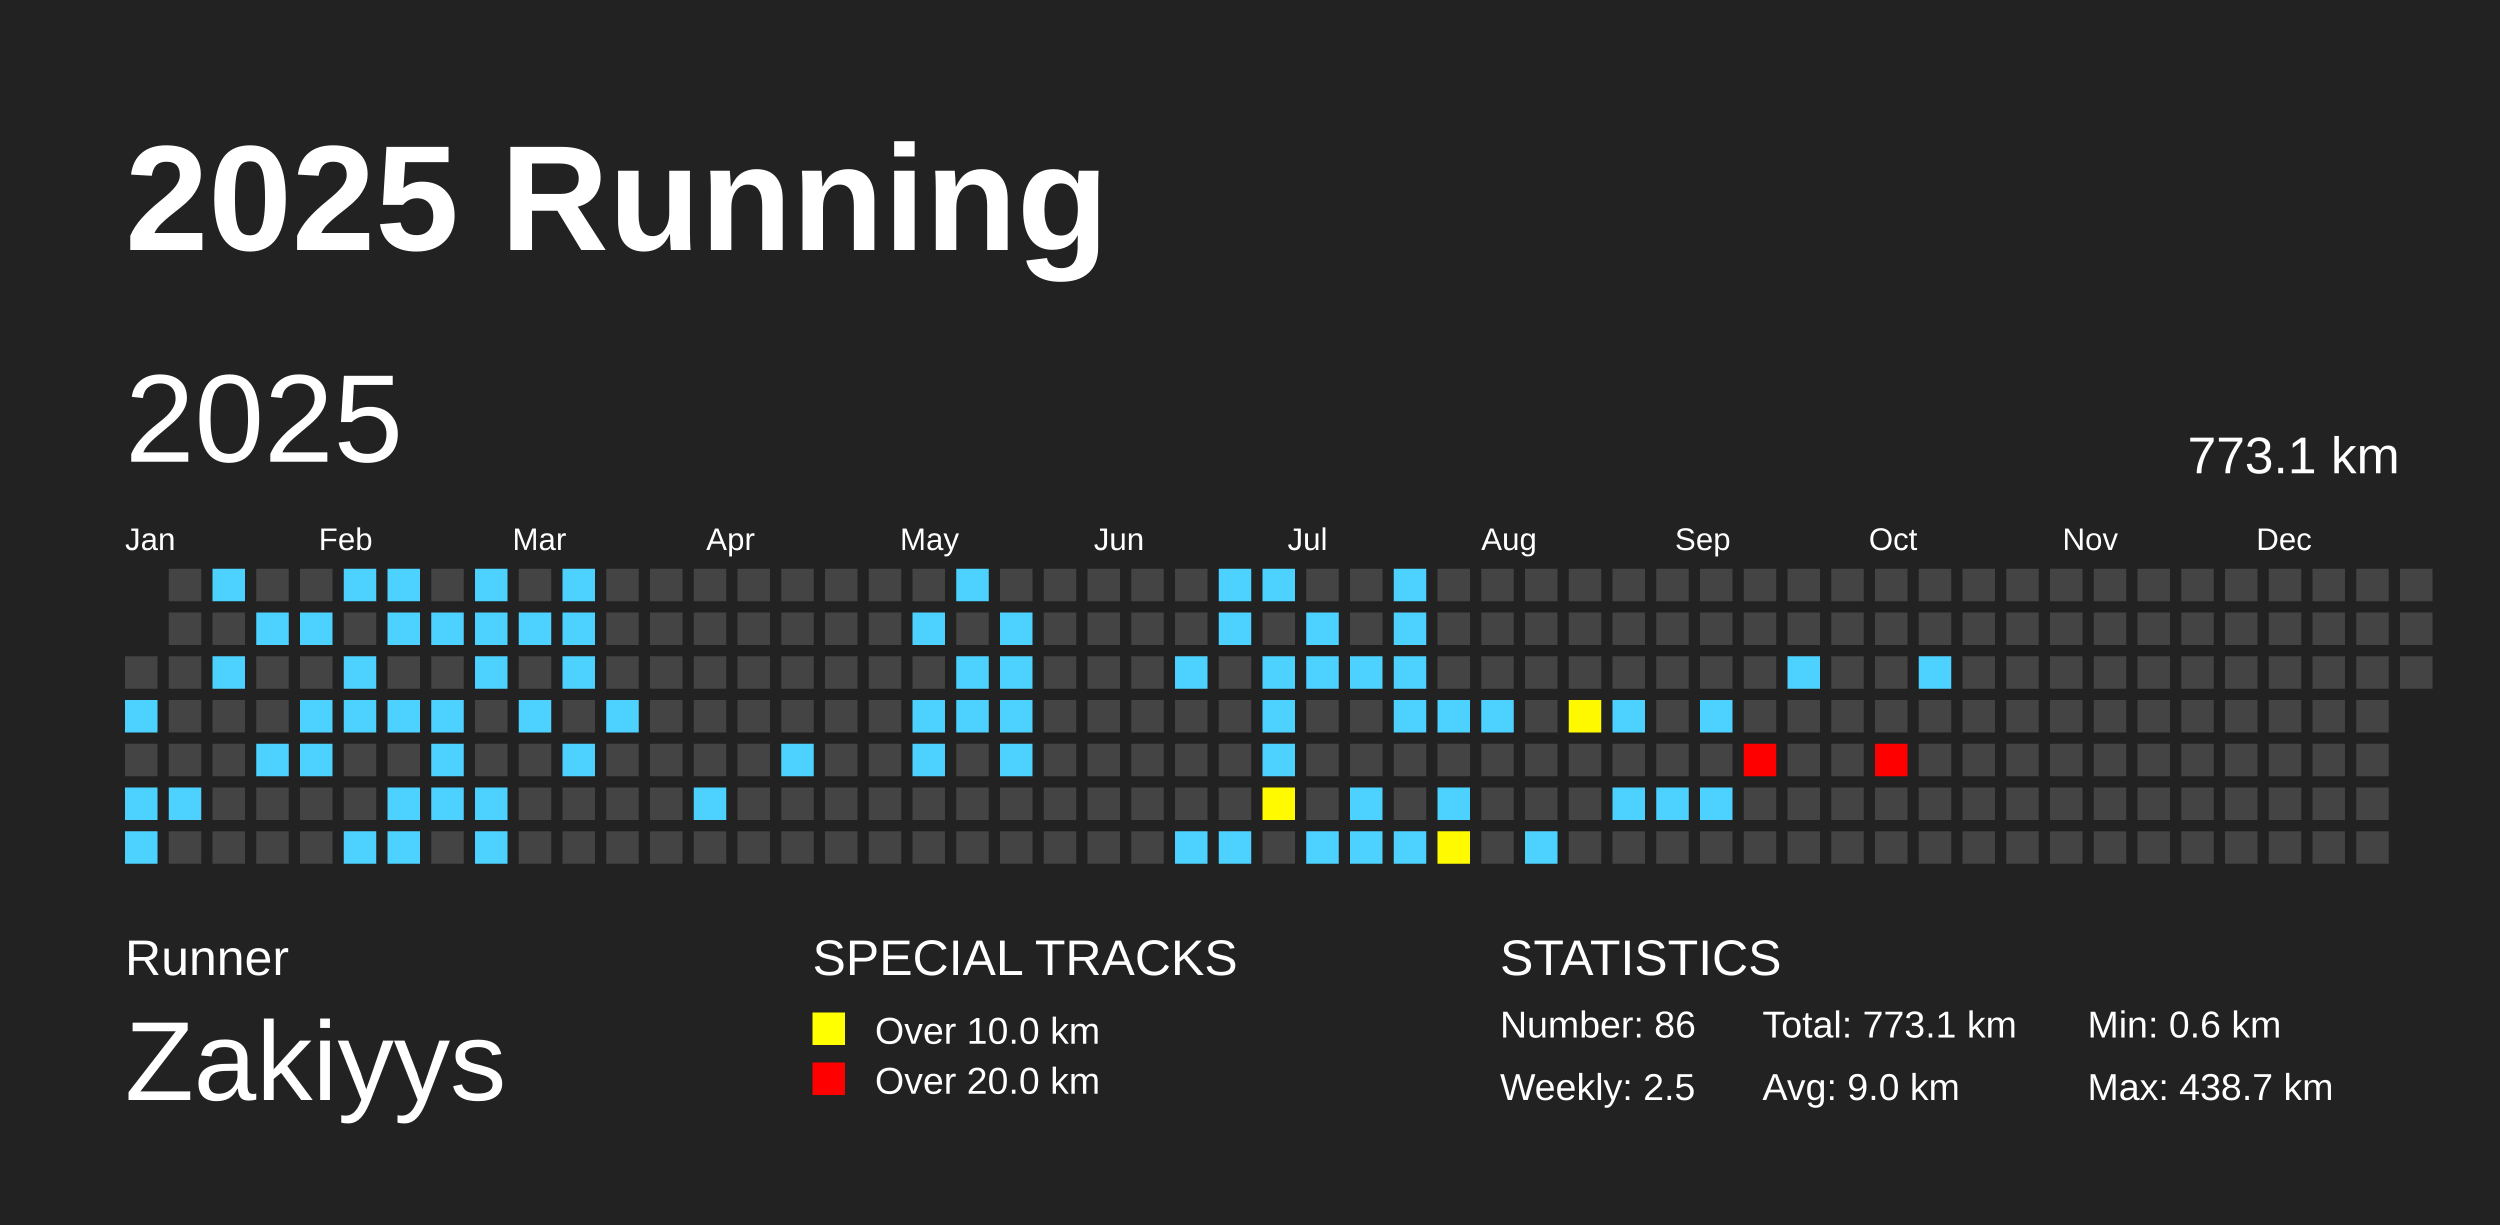
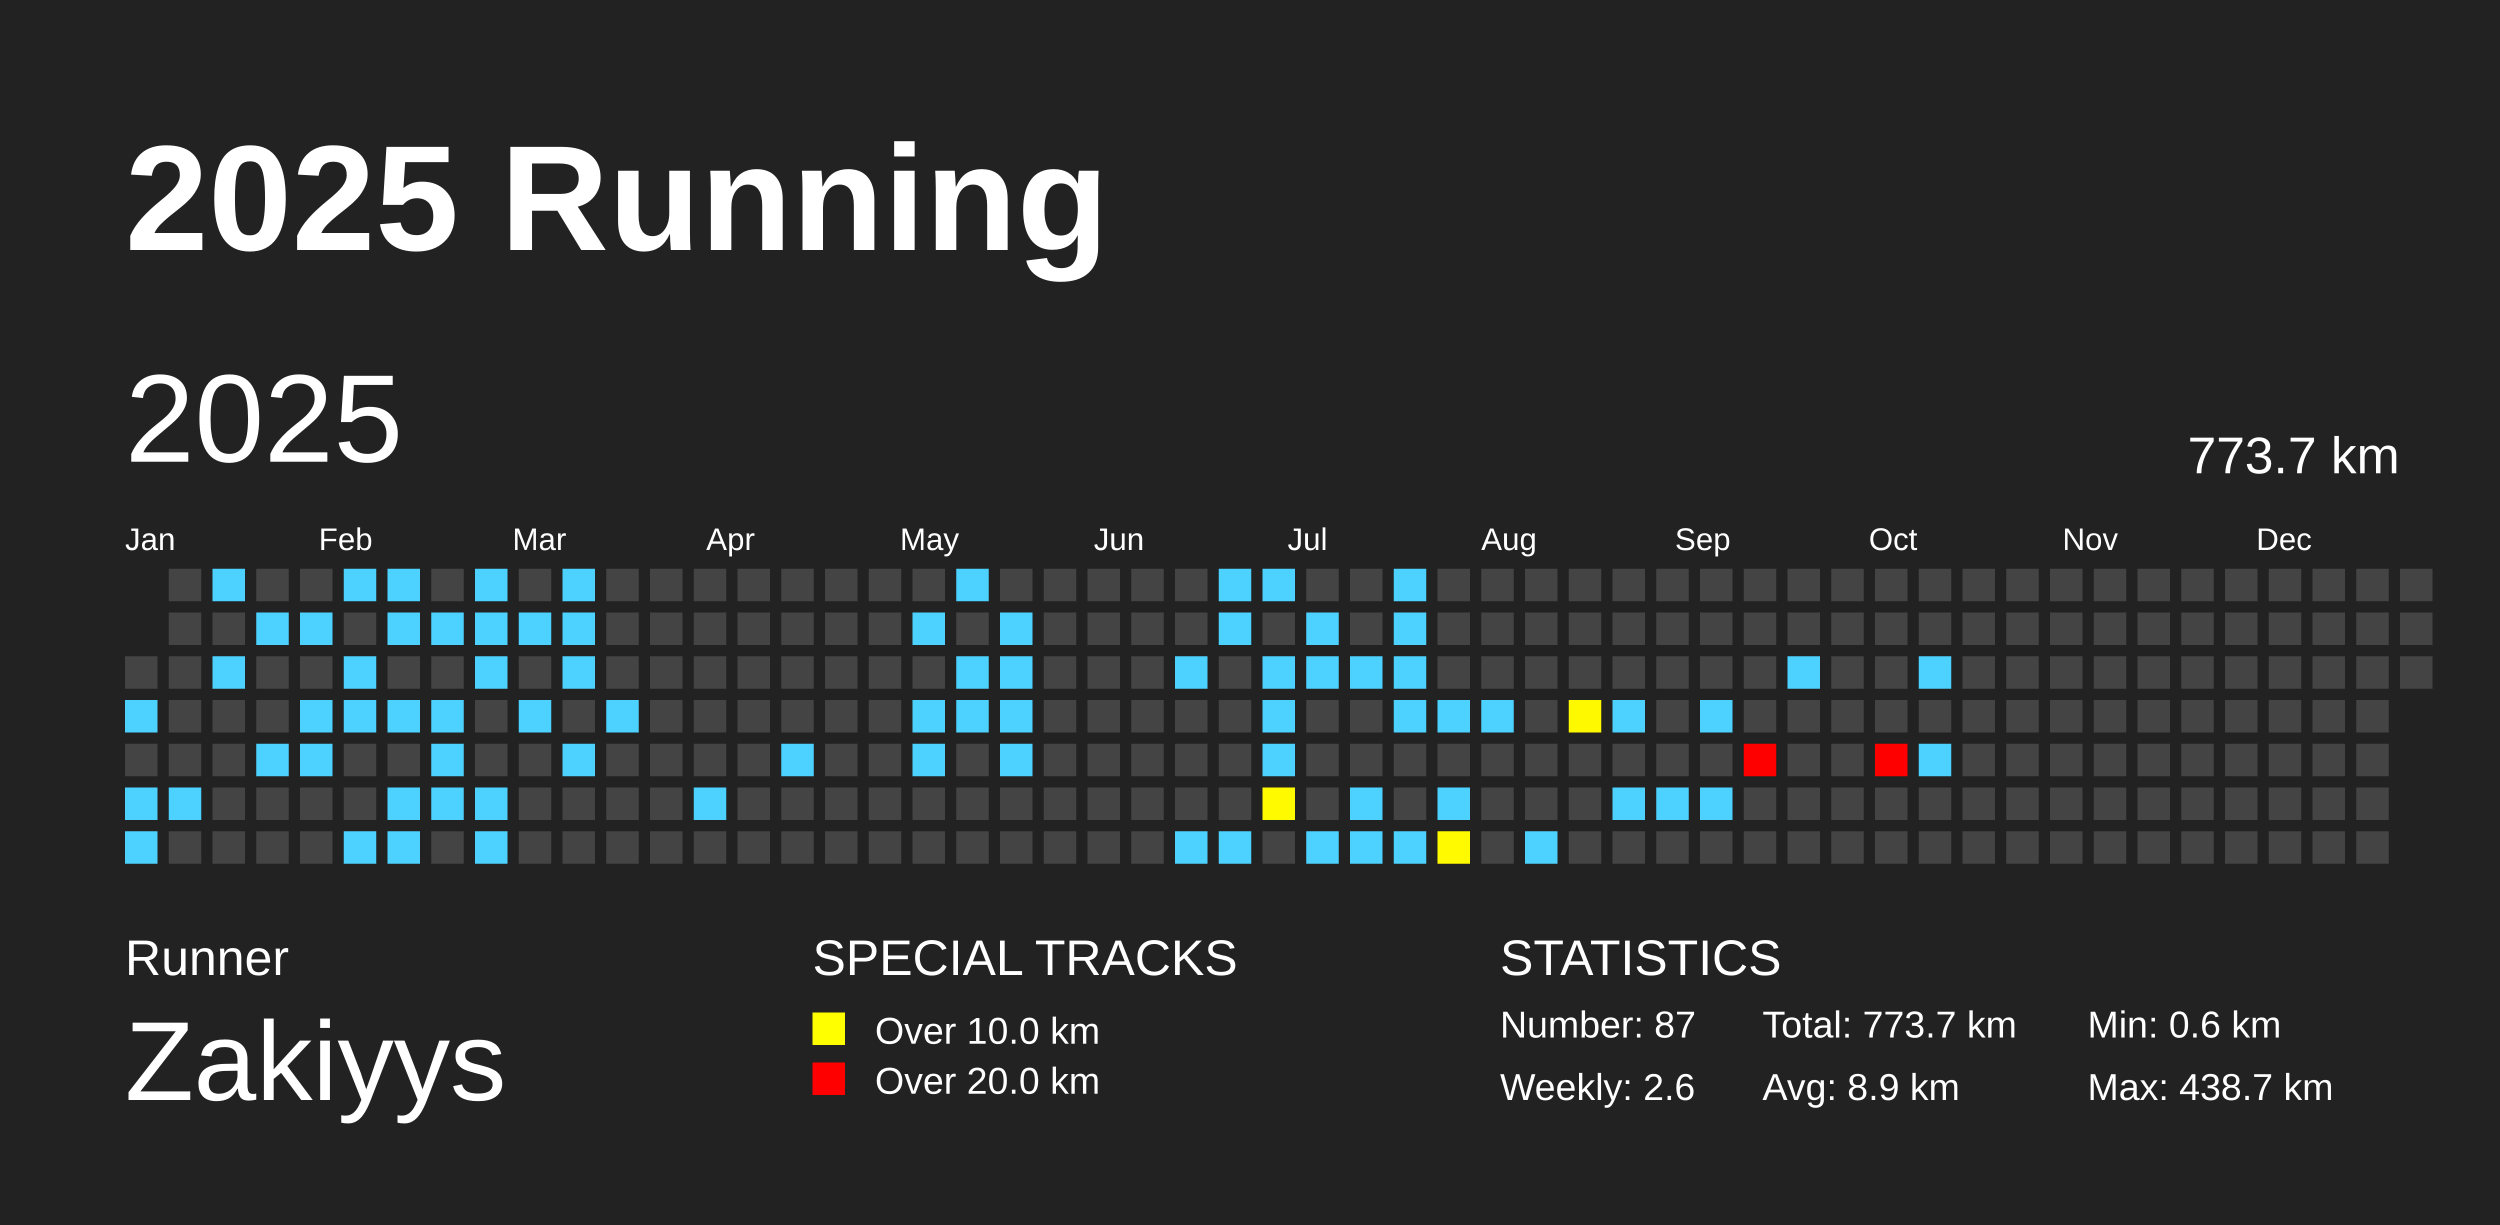
<svg xmlns="http://www.w3.org/2000/svg" baseProfile="full" height="98mm" version="1.1" viewBox="0,0,200,98" width="200mm">
  <defs />
  <rect fill="#222222" height="98" width="200" x="0" y="0" />
  <text fill="#FFFFFF" style="font-size:12px; font-family:Arial; font-weight:bold;" x="10" y="20">2025 Running</text>
  <text fill="#FFFFFF" style="font-size:4px; font-family:Arial" x="10" y="78">Runner</text>
  <text fill="#FFFFFF" style="font-size:9px; font-family:Arial" x="10" y="88">Zakiyys</text>
  <text fill="#FFFFFF" style="font-size:4px; font-family:Arial" x="65" y="78">SPECIAL TRACKS</text>
  <rect fill="yellow" height="2.6" width="2.6" x="65" y="81" />
  <text fill="#FFFFFF" style="font-size:3px; font-family:Arial" x="70" y="83.5">Over 10.0 km</text>
  <rect fill="red" height="2.6" width="2.6" x="65" y="85" />
  <text fill="#FFFFFF" style="font-size:3px; font-family:Arial" x="70" y="87.5">Over 20.0 km</text>
  <text fill="#FFFFFF" style="font-size:4px; font-family:Arial" x="120" y="78">STATISTICS</text>
-   <text fill="#FFFFFF" style="font-size:3px; font-family:Arial" x="120" y="83">Number: 86</text>
-   <text fill="#FFFFFF" style="font-size:3px; font-family:Arial" x="120" y="88">Weekly: 2.5</text>
-   <text fill="#FFFFFF" style="font-size:3px; font-family:Arial" x="141" y="83">Total: 773.1 km</text>
-   <text fill="#FFFFFF" style="font-size:3px; font-family:Arial" x="141" y="88">Avg: 9.0 km</text>
+   <text fill="#FFFFFF" style="font-size:3px; font-family:Arial" x="120" y="83">Number: 87</text>
+   <text fill="#FFFFFF" style="font-size:3px; font-family:Arial" x="120" y="88">Weekly: 2.6</text>
+   <text fill="#FFFFFF" style="font-size:3px; font-family:Arial" x="141" y="83">Total: 773.7 km</text>
+   <text fill="#FFFFFF" style="font-size:3px; font-family:Arial" x="141" y="88">Avg: 8.9 km</text>
  <text fill="#FFFFFF" style="font-size:3px; font-family:Arial" x="167" y="83">Min: 0.6 km</text>
  <text fill="#FFFFFF" style="font-size:3px; font-family:Arial" x="167" y="88">Max: 438.7 km</text>
  <text dominant-baseline="hanging" fill="#FFFFFF" style="font-size:10.0px; font-family:Arial;" x="10" y="30">2025</text>
-   <text dominant-baseline="hanging" fill="#FFFFFF" style="font-size:4.125px; font-family:Arial;" x="175" y="35">773.1 km</text>
+   <text dominant-baseline="hanging" fill="#FFFFFF" style="font-size:4.125px; font-family:Arial;" x="175" y="35">773.7 km</text>
  <text fill="#FFFFFF" style="font-size:2.5px; font-family:Arial" x="10.0" y="44">Jan</text>
  <text fill="#FFFFFF" style="font-size:2.5px; font-family:Arial" x="25.5" y="44">Feb</text>
  <text fill="#FFFFFF" style="font-size:2.5px; font-family:Arial" x="41.0" y="44">Mar</text>
  <text fill="#FFFFFF" style="font-size:2.5px; font-family:Arial" x="56.5" y="44">Apr</text>
  <text fill="#FFFFFF" style="font-size:2.5px; font-family:Arial" x="72.0" y="44">May</text>
  <text fill="#FFFFFF" style="font-size:2.5px; font-family:Arial" x="87.5" y="44">Jun</text>
  <text fill="#FFFFFF" style="font-size:2.5px; font-family:Arial" x="103.0" y="44">Jul</text>
  <text fill="#FFFFFF" style="font-size:2.5px; font-family:Arial" x="118.5" y="44">Aug</text>
  <text fill="#FFFFFF" style="font-size:2.5px; font-family:Arial" x="134.0" y="44">Sep</text>
  <text fill="#FFFFFF" style="font-size:2.5px; font-family:Arial" x="149.5" y="44">Oct</text>
  <text fill="#FFFFFF" style="font-size:2.5px; font-family:Arial" x="165.0" y="44">Nov</text>
  <text fill="#FFFFFF" style="font-size:2.5px; font-family:Arial" x="180.5" y="44">Dec</text>
  <rect fill="#444444" height="2.6" width="2.6" x="10.0" y="52.5" />
  <rect fill="#4dd2ff" height="2.6" width="2.6" x="10.0" y="56.0" />
  <rect fill="#444444" height="2.6" width="2.6" x="10.0" y="59.5" />
  <rect fill="#4dd2ff" height="2.6" width="2.6" x="10.0" y="63.0" />
  <rect fill="#4dd2ff" height="2.6" width="2.6" x="10.0" y="66.5" />
  <rect fill="#444444" height="2.6" width="2.6" x="13.5" y="45.5" />
  <rect fill="#444444" height="2.6" width="2.6" x="13.5" y="49.0" />
  <rect fill="#444444" height="2.6" width="2.6" x="13.5" y="52.5" />
  <rect fill="#444444" height="2.6" width="2.6" x="13.5" y="56.0" />
  <rect fill="#444444" height="2.6" width="2.6" x="13.5" y="59.5" />
  <rect fill="#4dd2ff" height="2.6" width="2.6" x="13.5" y="63.0" />
  <rect fill="#444444" height="2.6" width="2.6" x="13.5" y="66.5" />
  <rect fill="#4dd2ff" height="2.6" width="2.6" x="17.0" y="45.5" />
  <rect fill="#444444" height="2.6" width="2.6" x="17.0" y="49.0" />
  <rect fill="#4dd2ff" height="2.6" width="2.6" x="17.0" y="52.5" />
  <rect fill="#444444" height="2.6" width="2.6" x="17.0" y="56.0" />
  <rect fill="#444444" height="2.6" width="2.6" x="17.0" y="59.5" />
  <rect fill="#444444" height="2.6" width="2.6" x="17.0" y="63.0" />
  <rect fill="#444444" height="2.6" width="2.6" x="17.0" y="66.5" />
  <rect fill="#444444" height="2.6" width="2.6" x="20.5" y="45.5" />
  <rect fill="#4dd2ff" height="2.6" width="2.6" x="20.5" y="49.0" />
  <rect fill="#444444" height="2.6" width="2.6" x="20.5" y="52.5" />
  <rect fill="#444444" height="2.6" width="2.6" x="20.5" y="56.0" />
  <rect fill="#4dd2ff" height="2.6" width="2.6" x="20.5" y="59.5" />
  <rect fill="#444444" height="2.6" width="2.6" x="20.5" y="63.0" />
  <rect fill="#444444" height="2.6" width="2.6" x="20.5" y="66.5" />
  <rect fill="#444444" height="2.6" width="2.6" x="24.0" y="45.5" />
  <rect fill="#4dd2ff" height="2.6" width="2.6" x="24.0" y="49.0" />
  <rect fill="#444444" height="2.6" width="2.6" x="24.0" y="52.5" />
  <rect fill="#4dd2ff" height="2.6" width="2.6" x="24.0" y="56.0" />
  <rect fill="#4dd2ff" height="2.6" width="2.6" x="24.0" y="59.5" />
  <rect fill="#444444" height="2.6" width="2.6" x="24.0" y="63.0" />
  <rect fill="#444444" height="2.6" width="2.6" x="24.0" y="66.5" />
  <rect fill="#4dd2ff" height="2.6" width="2.6" x="27.5" y="45.5" />
  <rect fill="#444444" height="2.6" width="2.6" x="27.5" y="49.0" />
  <rect fill="#4dd2ff" height="2.6" width="2.6" x="27.5" y="52.5" />
  <rect fill="#4dd2ff" height="2.6" width="2.6" x="27.5" y="56.0" />
  <rect fill="#444444" height="2.6" width="2.6" x="27.5" y="59.5" />
  <rect fill="#444444" height="2.6" width="2.6" x="27.5" y="63.0" />
  <rect fill="#4dd2ff" height="2.6" width="2.6" x="27.5" y="66.5" />
  <rect fill="#4dd2ff" height="2.6" width="2.6" x="31.0" y="45.5" />
  <rect fill="#4dd2ff" height="2.6" width="2.6" x="31.0" y="49.0" />
  <rect fill="#444444" height="2.6" width="2.6" x="31.0" y="52.5" />
  <rect fill="#4dd2ff" height="2.6" width="2.6" x="31.0" y="56.0" />
  <rect fill="#444444" height="2.6" width="2.6" x="31.0" y="59.5" />
  <rect fill="#4dd2ff" height="2.6" width="2.6" x="31.0" y="63.0" />
  <rect fill="#4dd2ff" height="2.6" width="2.6" x="31.0" y="66.5" />
  <rect fill="#444444" height="2.6" width="2.6" x="34.5" y="45.5" />
  <rect fill="#4dd2ff" height="2.6" width="2.6" x="34.5" y="49.0" />
  <rect fill="#444444" height="2.6" width="2.6" x="34.5" y="52.5" />
  <rect fill="#4dd2ff" height="2.6" width="2.6" x="34.5" y="56.0" />
  <rect fill="#4dd2ff" height="2.6" width="2.6" x="34.5" y="59.5" />
  <rect fill="#4dd2ff" height="2.6" width="2.6" x="34.5" y="63.0" />
  <rect fill="#444444" height="2.6" width="2.6" x="34.5" y="66.5" />
  <rect fill="#4dd2ff" height="2.6" width="2.6" x="38.0" y="45.5" />
  <rect fill="#4dd2ff" height="2.6" width="2.6" x="38.0" y="49.0" />
  <rect fill="#4dd2ff" height="2.6" width="2.6" x="38.0" y="52.5" />
  <rect fill="#444444" height="2.6" width="2.6" x="38.0" y="56.0" />
  <rect fill="#444444" height="2.6" width="2.6" x="38.0" y="59.5" />
  <rect fill="#4dd2ff" height="2.6" width="2.6" x="38.0" y="63.0" />
  <rect fill="#4dd2ff" height="2.6" width="2.6" x="38.0" y="66.5" />
  <rect fill="#444444" height="2.6" width="2.6" x="41.5" y="45.5" />
  <rect fill="#4dd2ff" height="2.6" width="2.6" x="41.5" y="49.0" />
  <rect fill="#444444" height="2.6" width="2.6" x="41.5" y="52.5" />
  <rect fill="#4dd2ff" height="2.6" width="2.6" x="41.5" y="56.0" />
  <rect fill="#444444" height="2.6" width="2.6" x="41.5" y="59.5" />
  <rect fill="#444444" height="2.6" width="2.6" x="41.5" y="63.0" />
  <rect fill="#444444" height="2.6" width="2.6" x="41.5" y="66.5" />
  <rect fill="#4dd2ff" height="2.6" width="2.6" x="45.0" y="45.5" />
  <rect fill="#4dd2ff" height="2.6" width="2.6" x="45.0" y="49.0" />
  <rect fill="#4dd2ff" height="2.6" width="2.6" x="45.0" y="52.5" />
  <rect fill="#444444" height="2.6" width="2.6" x="45.0" y="56.0" />
  <rect fill="#4dd2ff" height="2.6" width="2.6" x="45.0" y="59.5" />
  <rect fill="#444444" height="2.6" width="2.6" x="45.0" y="63.0" />
  <rect fill="#444444" height="2.6" width="2.6" x="45.0" y="66.5" />
  <rect fill="#444444" height="2.6" width="2.6" x="48.5" y="45.5" />
  <rect fill="#444444" height="2.6" width="2.6" x="48.5" y="49.0" />
  <rect fill="#444444" height="2.6" width="2.6" x="48.5" y="52.5" />
  <rect fill="#4dd2ff" height="2.6" width="2.6" x="48.5" y="56.0" />
  <rect fill="#444444" height="2.6" width="2.6" x="48.5" y="59.5" />
  <rect fill="#444444" height="2.6" width="2.6" x="48.5" y="63.0" />
  <rect fill="#444444" height="2.6" width="2.6" x="48.5" y="66.5" />
  <rect fill="#444444" height="2.6" width="2.6" x="52.0" y="45.5" />
  <rect fill="#444444" height="2.6" width="2.6" x="52.0" y="49.0" />
  <rect fill="#444444" height="2.6" width="2.6" x="52.0" y="52.5" />
  <rect fill="#444444" height="2.6" width="2.6" x="52.0" y="56.0" />
  <rect fill="#444444" height="2.6" width="2.6" x="52.0" y="59.5" />
  <rect fill="#444444" height="2.6" width="2.6" x="52.0" y="63.0" />
  <rect fill="#444444" height="2.6" width="2.6" x="52.0" y="66.5" />
  <rect fill="#444444" height="2.6" width="2.6" x="55.5" y="45.5" />
  <rect fill="#444444" height="2.6" width="2.6" x="55.5" y="49.0" />
  <rect fill="#444444" height="2.6" width="2.6" x="55.5" y="52.5" />
  <rect fill="#444444" height="2.6" width="2.6" x="55.5" y="56.0" />
  <rect fill="#444444" height="2.6" width="2.6" x="55.5" y="59.5" />
  <rect fill="#4dd2ff" height="2.6" width="2.6" x="55.5" y="63.0" />
  <rect fill="#444444" height="2.6" width="2.6" x="55.5" y="66.5" />
  <rect fill="#444444" height="2.6" width="2.6" x="59.0" y="45.5" />
  <rect fill="#444444" height="2.6" width="2.6" x="59.0" y="49.0" />
  <rect fill="#444444" height="2.6" width="2.6" x="59.0" y="52.5" />
  <rect fill="#444444" height="2.6" width="2.6" x="59.0" y="56.0" />
  <rect fill="#444444" height="2.6" width="2.6" x="59.0" y="59.5" />
  <rect fill="#444444" height="2.6" width="2.6" x="59.0" y="63.0" />
  <rect fill="#444444" height="2.6" width="2.6" x="59.0" y="66.5" />
  <rect fill="#444444" height="2.6" width="2.6" x="62.5" y="45.5" />
  <rect fill="#444444" height="2.6" width="2.6" x="62.5" y="49.0" />
  <rect fill="#444444" height="2.6" width="2.6" x="62.5" y="52.5" />
  <rect fill="#444444" height="2.6" width="2.6" x="62.5" y="56.0" />
  <rect fill="#4dd2ff" height="2.6" width="2.6" x="62.5" y="59.5" />
  <rect fill="#444444" height="2.6" width="2.6" x="62.5" y="63.0" />
  <rect fill="#444444" height="2.6" width="2.6" x="62.5" y="66.5" />
  <rect fill="#444444" height="2.6" width="2.6" x="66.0" y="45.5" />
  <rect fill="#444444" height="2.6" width="2.6" x="66.0" y="49.0" />
  <rect fill="#444444" height="2.6" width="2.6" x="66.0" y="52.5" />
  <rect fill="#444444" height="2.6" width="2.6" x="66.0" y="56.0" />
  <rect fill="#444444" height="2.6" width="2.6" x="66.0" y="59.5" />
  <rect fill="#444444" height="2.6" width="2.6" x="66.0" y="63.0" />
  <rect fill="#444444" height="2.6" width="2.6" x="66.0" y="66.5" />
  <rect fill="#444444" height="2.6" width="2.6" x="69.5" y="45.5" />
  <rect fill="#444444" height="2.6" width="2.6" x="69.5" y="49.0" />
  <rect fill="#444444" height="2.6" width="2.6" x="69.5" y="52.5" />
  <rect fill="#444444" height="2.6" width="2.6" x="69.5" y="56.0" />
  <rect fill="#444444" height="2.6" width="2.6" x="69.5" y="59.5" />
  <rect fill="#444444" height="2.6" width="2.6" x="69.5" y="63.0" />
  <rect fill="#444444" height="2.6" width="2.6" x="69.5" y="66.5" />
  <rect fill="#444444" height="2.6" width="2.6" x="73.0" y="45.5" />
  <rect fill="#4dd2ff" height="2.6" width="2.6" x="73.0" y="49.0" />
  <rect fill="#444444" height="2.6" width="2.6" x="73.0" y="52.5" />
  <rect fill="#4dd2ff" height="2.6" width="2.6" x="73.0" y="56.0" />
  <rect fill="#4dd2ff" height="2.6" width="2.6" x="73.0" y="59.5" />
  <rect fill="#444444" height="2.6" width="2.6" x="73.0" y="63.0" />
  <rect fill="#444444" height="2.6" width="2.6" x="73.0" y="66.5" />
  <rect fill="#4dd2ff" height="2.6" width="2.6" x="76.5" y="45.5" />
  <rect fill="#444444" height="2.6" width="2.6" x="76.5" y="49.0" />
  <rect fill="#4dd2ff" height="2.6" width="2.6" x="76.5" y="52.5" />
  <rect fill="#4dd2ff" height="2.6" width="2.6" x="76.5" y="56.0" />
  <rect fill="#444444" height="2.6" width="2.6" x="76.5" y="59.5" />
  <rect fill="#444444" height="2.6" width="2.6" x="76.5" y="63.0" />
  <rect fill="#444444" height="2.6" width="2.6" x="76.5" y="66.5" />
  <rect fill="#444444" height="2.6" width="2.6" x="80.0" y="45.5" />
  <rect fill="#4dd2ff" height="2.6" width="2.6" x="80.0" y="49.0" />
  <rect fill="#4dd2ff" height="2.6" width="2.6" x="80.0" y="52.5" />
  <rect fill="#4dd2ff" height="2.6" width="2.6" x="80.0" y="56.0" />
  <rect fill="#4dd2ff" height="2.6" width="2.6" x="80.0" y="59.5" />
  <rect fill="#444444" height="2.6" width="2.6" x="80.0" y="63.0" />
  <rect fill="#444444" height="2.6" width="2.6" x="80.0" y="66.5" />
  <rect fill="#444444" height="2.6" width="2.6" x="83.5" y="45.5" />
  <rect fill="#444444" height="2.6" width="2.6" x="83.5" y="49.0" />
  <rect fill="#444444" height="2.6" width="2.6" x="83.5" y="52.5" />
  <rect fill="#444444" height="2.6" width="2.6" x="83.5" y="56.0" />
  <rect fill="#444444" height="2.6" width="2.6" x="83.5" y="59.5" />
  <rect fill="#444444" height="2.6" width="2.6" x="83.5" y="63.0" />
  <rect fill="#444444" height="2.6" width="2.6" x="83.5" y="66.5" />
  <rect fill="#444444" height="2.6" width="2.6" x="87.0" y="45.5" />
  <rect fill="#444444" height="2.6" width="2.6" x="87.0" y="49.0" />
  <rect fill="#444444" height="2.6" width="2.6" x="87.0" y="52.5" />
  <rect fill="#444444" height="2.6" width="2.6" x="87.0" y="56.0" />
  <rect fill="#444444" height="2.6" width="2.6" x="87.0" y="59.5" />
  <rect fill="#444444" height="2.6" width="2.6" x="87.0" y="63.0" />
  <rect fill="#444444" height="2.6" width="2.6" x="87.0" y="66.5" />
  <rect fill="#444444" height="2.6" width="2.6" x="90.5" y="45.5" />
  <rect fill="#444444" height="2.6" width="2.6" x="90.5" y="49.0" />
  <rect fill="#444444" height="2.6" width="2.6" x="90.5" y="52.5" />
  <rect fill="#444444" height="2.6" width="2.6" x="90.5" y="56.0" />
  <rect fill="#444444" height="2.6" width="2.6" x="90.5" y="59.5" />
  <rect fill="#444444" height="2.6" width="2.6" x="90.5" y="63.0" />
  <rect fill="#444444" height="2.6" width="2.6" x="90.5" y="66.5" />
  <rect fill="#444444" height="2.6" width="2.6" x="94.0" y="45.5" />
  <rect fill="#444444" height="2.6" width="2.6" x="94.0" y="49.0" />
  <rect fill="#4dd2ff" height="2.6" width="2.6" x="94.0" y="52.5" />
  <rect fill="#444444" height="2.6" width="2.6" x="94.0" y="56.0" />
  <rect fill="#444444" height="2.6" width="2.6" x="94.0" y="59.5" />
  <rect fill="#444444" height="2.6" width="2.6" x="94.0" y="63.0" />
  <rect fill="#4dd2ff" height="2.6" width="2.6" x="94.0" y="66.5" />
  <rect fill="#4dd2ff" height="2.6" width="2.6" x="97.5" y="45.5" />
  <rect fill="#4dd2ff" height="2.6" width="2.6" x="97.5" y="49.0" />
  <rect fill="#444444" height="2.6" width="2.6" x="97.5" y="52.5" />
  <rect fill="#444444" height="2.6" width="2.6" x="97.5" y="56.0" />
  <rect fill="#444444" height="2.6" width="2.6" x="97.5" y="59.5" />
  <rect fill="#444444" height="2.6" width="2.6" x="97.5" y="63.0" />
  <rect fill="#4dd2ff" height="2.6" width="2.6" x="97.5" y="66.5" />
  <rect fill="#4dd2ff" height="2.6" width="2.6" x="101.0" y="45.5" />
  <rect fill="#444444" height="2.6" width="2.6" x="101.0" y="49.0" />
  <rect fill="#4dd2ff" height="2.6" width="2.6" x="101.0" y="52.5" />
  <rect fill="#4dd2ff" height="2.6" width="2.6" x="101.0" y="56.0" />
  <rect fill="#4dd2ff" height="2.6" width="2.6" x="101.0" y="59.5" />
  <rect fill="#fffa00" height="2.6" width="2.6" x="101.0" y="63.0" />
  <rect fill="#444444" height="2.6" width="2.6" x="101.0" y="66.5" />
  <rect fill="#444444" height="2.6" width="2.6" x="104.5" y="45.5" />
  <rect fill="#4dd2ff" height="2.6" width="2.6" x="104.5" y="49.0" />
  <rect fill="#4dd2ff" height="2.6" width="2.6" x="104.5" y="52.5" />
  <rect fill="#444444" height="2.6" width="2.6" x="104.5" y="56.0" />
  <rect fill="#444444" height="2.6" width="2.6" x="104.5" y="59.5" />
  <rect fill="#444444" height="2.6" width="2.6" x="104.5" y="63.0" />
  <rect fill="#4dd2ff" height="2.6" width="2.6" x="104.5" y="66.5" />
  <rect fill="#444444" height="2.6" width="2.6" x="108.0" y="45.5" />
  <rect fill="#444444" height="2.6" width="2.6" x="108.0" y="49.0" />
  <rect fill="#4dd2ff" height="2.6" width="2.6" x="108.0" y="52.5" />
  <rect fill="#444444" height="2.6" width="2.6" x="108.0" y="56.0" />
  <rect fill="#444444" height="2.6" width="2.6" x="108.0" y="59.5" />
  <rect fill="#4dd2ff" height="2.6" width="2.6" x="108.0" y="63.0" />
  <rect fill="#4dd2ff" height="2.6" width="2.6" x="108.0" y="66.5" />
  <rect fill="#4dd2ff" height="2.6" width="2.6" x="111.5" y="45.5" />
  <rect fill="#4dd2ff" height="2.6" width="2.6" x="111.5" y="49.0" />
  <rect fill="#4dd2ff" height="2.6" width="2.6" x="111.5" y="52.5" />
  <rect fill="#4dd2ff" height="2.6" width="2.6" x="111.5" y="56.0" />
  <rect fill="#444444" height="2.6" width="2.6" x="111.5" y="59.5" />
  <rect fill="#444444" height="2.6" width="2.6" x="111.5" y="63.0" />
  <rect fill="#4dd2ff" height="2.6" width="2.6" x="111.5" y="66.5" />
  <rect fill="#444444" height="2.6" width="2.6" x="115.0" y="45.5" />
  <rect fill="#444444" height="2.6" width="2.6" x="115.0" y="49.0" />
  <rect fill="#444444" height="2.6" width="2.6" x="115.0" y="52.5" />
  <rect fill="#4dd2ff" height="2.6" width="2.6" x="115.0" y="56.0" />
  <rect fill="#444444" height="2.6" width="2.6" x="115.0" y="59.5" />
  <rect fill="#4dd2ff" height="2.6" width="2.6" x="115.0" y="63.0" />
  <rect fill="#fffa00" height="2.6" width="2.6" x="115.0" y="66.5" />
  <rect fill="#444444" height="2.6" width="2.6" x="118.5" y="45.5" />
  <rect fill="#444444" height="2.6" width="2.6" x="118.5" y="49.0" />
  <rect fill="#444444" height="2.6" width="2.6" x="118.5" y="52.5" />
  <rect fill="#4dd2ff" height="2.6" width="2.6" x="118.5" y="56.0" />
  <rect fill="#444444" height="2.6" width="2.6" x="118.5" y="59.5" />
  <rect fill="#444444" height="2.6" width="2.6" x="118.5" y="63.0" />
  <rect fill="#444444" height="2.6" width="2.6" x="118.5" y="66.5" />
  <rect fill="#444444" height="2.6" width="2.6" x="122.0" y="45.5" />
  <rect fill="#444444" height="2.6" width="2.6" x="122.0" y="49.0" />
  <rect fill="#444444" height="2.6" width="2.6" x="122.0" y="52.5" />
  <rect fill="#444444" height="2.6" width="2.6" x="122.0" y="56.0" />
  <rect fill="#444444" height="2.6" width="2.6" x="122.0" y="59.5" />
  <rect fill="#444444" height="2.6" width="2.6" x="122.0" y="63.0" />
  <rect fill="#4dd2ff" height="2.6" width="2.6" x="122.0" y="66.5" />
  <rect fill="#444444" height="2.6" width="2.6" x="125.5" y="45.5" />
  <rect fill="#444444" height="2.6" width="2.6" x="125.5" y="49.0" />
  <rect fill="#444444" height="2.6" width="2.6" x="125.5" y="52.5" />
  <rect fill="#fff900" height="2.6" width="2.6" x="125.5" y="56.0" />
  <rect fill="#444444" height="2.6" width="2.6" x="125.5" y="59.5" />
  <rect fill="#444444" height="2.6" width="2.6" x="125.5" y="63.0" />
  <rect fill="#444444" height="2.6" width="2.6" x="125.5" y="66.5" />
  <rect fill="#444444" height="2.6" width="2.6" x="129.0" y="45.5" />
  <rect fill="#444444" height="2.6" width="2.6" x="129.0" y="49.0" />
  <rect fill="#444444" height="2.6" width="2.6" x="129.0" y="52.5" />
  <rect fill="#4dd2ff" height="2.6" width="2.6" x="129.0" y="56.0" />
  <rect fill="#444444" height="2.6" width="2.6" x="129.0" y="59.5" />
  <rect fill="#4dd2ff" height="2.6" width="2.6" x="129.0" y="63.0" />
  <rect fill="#444444" height="2.6" width="2.6" x="129.0" y="66.5" />
  <rect fill="#444444" height="2.6" width="2.6" x="132.5" y="45.5" />
  <rect fill="#444444" height="2.6" width="2.6" x="132.5" y="49.0" />
  <rect fill="#444444" height="2.6" width="2.6" x="132.5" y="52.5" />
  <rect fill="#444444" height="2.6" width="2.6" x="132.5" y="56.0" />
  <rect fill="#444444" height="2.6" width="2.6" x="132.5" y="59.5" />
  <rect fill="#4dd2ff" height="2.6" width="2.6" x="132.5" y="63.0" />
  <rect fill="#444444" height="2.6" width="2.6" x="132.5" y="66.5" />
  <rect fill="#444444" height="2.6" width="2.6" x="136.0" y="45.5" />
  <rect fill="#444444" height="2.6" width="2.6" x="136.0" y="49.0" />
  <rect fill="#444444" height="2.6" width="2.6" x="136.0" y="52.5" />
  <rect fill="#4dd2ff" height="2.6" width="2.6" x="136.0" y="56.0" />
  <rect fill="#444444" height="2.6" width="2.6" x="136.0" y="59.5" />
  <rect fill="#4dd2ff" height="2.6" width="2.6" x="136.0" y="63.0" />
  <rect fill="#444444" height="2.6" width="2.6" x="136.0" y="66.5" />
  <rect fill="#444444" height="2.6" width="2.6" x="139.5" y="45.5" />
  <rect fill="#444444" height="2.6" width="2.6" x="139.5" y="49.0" />
  <rect fill="#444444" height="2.6" width="2.6" x="139.5" y="52.5" />
  <rect fill="#444444" height="2.6" width="2.6" x="139.5" y="56.0" />
  <rect fill="red" height="2.6" width="2.6" x="139.5" y="59.5" />
  <rect fill="#444444" height="2.6" width="2.6" x="139.5" y="63.0" />
  <rect fill="#444444" height="2.6" width="2.6" x="139.5" y="66.5" />
  <rect fill="#444444" height="2.6" width="2.6" x="143.0" y="45.5" />
  <rect fill="#444444" height="2.6" width="2.6" x="143.0" y="49.0" />
  <rect fill="#4dd2ff" height="2.6" width="2.6" x="143.0" y="52.5" />
  <rect fill="#444444" height="2.6" width="2.6" x="143.0" y="56.0" />
  <rect fill="#444444" height="2.6" width="2.6" x="143.0" y="59.5" />
  <rect fill="#444444" height="2.6" width="2.6" x="143.0" y="63.0" />
  <rect fill="#444444" height="2.6" width="2.6" x="143.0" y="66.5" />
  <rect fill="#444444" height="2.6" width="2.6" x="146.5" y="45.5" />
  <rect fill="#444444" height="2.6" width="2.6" x="146.5" y="49.0" />
  <rect fill="#444444" height="2.6" width="2.6" x="146.5" y="52.5" />
  <rect fill="#444444" height="2.6" width="2.6" x="146.5" y="56.0" />
  <rect fill="#444444" height="2.6" width="2.6" x="146.5" y="59.5" />
  <rect fill="#444444" height="2.6" width="2.6" x="146.5" y="63.0" />
  <rect fill="#444444" height="2.6" width="2.6" x="146.5" y="66.5" />
  <rect fill="#444444" height="2.6" width="2.6" x="150.0" y="45.5" />
  <rect fill="#444444" height="2.6" width="2.6" x="150.0" y="49.0" />
  <rect fill="#444444" height="2.6" width="2.6" x="150.0" y="52.5" />
  <rect fill="#444444" height="2.6" width="2.6" x="150.0" y="56.0" />
  <rect fill="red" height="2.6" width="2.6" x="150.0" y="59.5" />
  <rect fill="#444444" height="2.6" width="2.6" x="150.0" y="63.0" />
  <rect fill="#444444" height="2.6" width="2.6" x="150.0" y="66.5" />
  <rect fill="#444444" height="2.6" width="2.6" x="153.5" y="45.5" />
  <rect fill="#444444" height="2.6" width="2.6" x="153.5" y="49.0" />
  <rect fill="#4dd2ff" height="2.6" width="2.6" x="153.5" y="52.5" />
  <rect fill="#444444" height="2.6" width="2.6" x="153.5" y="56.0" />
-   <rect fill="#444444" height="2.6" width="2.6" x="153.5" y="59.5" />
+   <rect fill="#4dd2ff" height="2.6" width="2.6" x="153.5" y="59.5" />
  <rect fill="#444444" height="2.6" width="2.6" x="153.5" y="63.0" />
  <rect fill="#444444" height="2.6" width="2.6" x="153.5" y="66.5" />
  <rect fill="#444444" height="2.6" width="2.6" x="157.0" y="45.5" />
  <rect fill="#444444" height="2.6" width="2.6" x="157.0" y="49.0" />
  <rect fill="#444444" height="2.6" width="2.6" x="157.0" y="52.5" />
  <rect fill="#444444" height="2.6" width="2.6" x="157.0" y="56.0" />
  <rect fill="#444444" height="2.6" width="2.6" x="157.0" y="59.5" />
  <rect fill="#444444" height="2.6" width="2.6" x="157.0" y="63.0" />
  <rect fill="#444444" height="2.6" width="2.6" x="157.0" y="66.5" />
  <rect fill="#444444" height="2.6" width="2.6" x="160.5" y="45.5" />
  <rect fill="#444444" height="2.6" width="2.6" x="160.5" y="49.0" />
  <rect fill="#444444" height="2.6" width="2.6" x="160.5" y="52.5" />
  <rect fill="#444444" height="2.6" width="2.6" x="160.5" y="56.0" />
  <rect fill="#444444" height="2.6" width="2.6" x="160.5" y="59.5" />
  <rect fill="#444444" height="2.6" width="2.6" x="160.5" y="63.0" />
  <rect fill="#444444" height="2.6" width="2.6" x="160.5" y="66.5" />
  <rect fill="#444444" height="2.6" width="2.6" x="164.0" y="45.5" />
  <rect fill="#444444" height="2.6" width="2.6" x="164.0" y="49.0" />
  <rect fill="#444444" height="2.6" width="2.6" x="164.0" y="52.5" />
  <rect fill="#444444" height="2.6" width="2.6" x="164.0" y="56.0" />
  <rect fill="#444444" height="2.6" width="2.6" x="164.0" y="59.5" />
  <rect fill="#444444" height="2.6" width="2.6" x="164.0" y="63.0" />
  <rect fill="#444444" height="2.6" width="2.6" x="164.0" y="66.5" />
  <rect fill="#444444" height="2.6" width="2.6" x="167.5" y="45.5" />
  <rect fill="#444444" height="2.6" width="2.6" x="167.5" y="49.0" />
  <rect fill="#444444" height="2.6" width="2.6" x="167.5" y="52.5" />
  <rect fill="#444444" height="2.6" width="2.6" x="167.5" y="56.0" />
  <rect fill="#444444" height="2.6" width="2.6" x="167.5" y="59.5" />
  <rect fill="#444444" height="2.6" width="2.6" x="167.5" y="63.0" />
  <rect fill="#444444" height="2.6" width="2.6" x="167.5" y="66.5" />
  <rect fill="#444444" height="2.6" width="2.6" x="171.0" y="45.5" />
  <rect fill="#444444" height="2.6" width="2.6" x="171.0" y="49.0" />
  <rect fill="#444444" height="2.6" width="2.6" x="171.0" y="52.5" />
  <rect fill="#444444" height="2.6" width="2.6" x="171.0" y="56.0" />
  <rect fill="#444444" height="2.6" width="2.6" x="171.0" y="59.5" />
  <rect fill="#444444" height="2.6" width="2.6" x="171.0" y="63.0" />
  <rect fill="#444444" height="2.6" width="2.6" x="171.0" y="66.5" />
  <rect fill="#444444" height="2.6" width="2.6" x="174.5" y="45.5" />
  <rect fill="#444444" height="2.6" width="2.6" x="174.5" y="49.0" />
  <rect fill="#444444" height="2.6" width="2.6" x="174.5" y="52.5" />
  <rect fill="#444444" height="2.6" width="2.6" x="174.5" y="56.0" />
  <rect fill="#444444" height="2.6" width="2.6" x="174.5" y="59.5" />
  <rect fill="#444444" height="2.6" width="2.6" x="174.5" y="63.0" />
  <rect fill="#444444" height="2.6" width="2.6" x="174.5" y="66.5" />
  <rect fill="#444444" height="2.6" width="2.6" x="178.0" y="45.5" />
  <rect fill="#444444" height="2.6" width="2.6" x="178.0" y="49.0" />
  <rect fill="#444444" height="2.6" width="2.6" x="178.0" y="52.5" />
  <rect fill="#444444" height="2.6" width="2.6" x="178.0" y="56.0" />
  <rect fill="#444444" height="2.6" width="2.6" x="178.0" y="59.5" />
  <rect fill="#444444" height="2.6" width="2.6" x="178.0" y="63.0" />
  <rect fill="#444444" height="2.6" width="2.6" x="178.0" y="66.5" />
  <rect fill="#444444" height="2.6" width="2.6" x="181.5" y="45.5" />
  <rect fill="#444444" height="2.6" width="2.6" x="181.5" y="49.0" />
  <rect fill="#444444" height="2.6" width="2.6" x="181.5" y="52.5" />
  <rect fill="#444444" height="2.6" width="2.6" x="181.5" y="56.0" />
  <rect fill="#444444" height="2.6" width="2.6" x="181.5" y="59.5" />
  <rect fill="#444444" height="2.6" width="2.6" x="181.5" y="63.0" />
  <rect fill="#444444" height="2.6" width="2.6" x="181.5" y="66.5" />
  <rect fill="#444444" height="2.6" width="2.6" x="185.0" y="45.5" />
  <rect fill="#444444" height="2.6" width="2.6" x="185.0" y="49.0" />
  <rect fill="#444444" height="2.6" width="2.6" x="185.0" y="52.5" />
  <rect fill="#444444" height="2.6" width="2.6" x="185.0" y="56.0" />
  <rect fill="#444444" height="2.6" width="2.6" x="185.0" y="59.5" />
  <rect fill="#444444" height="2.6" width="2.6" x="185.0" y="63.0" />
  <rect fill="#444444" height="2.6" width="2.6" x="185.0" y="66.5" />
  <rect fill="#444444" height="2.6" width="2.6" x="188.5" y="45.5" />
  <rect fill="#444444" height="2.6" width="2.6" x="188.5" y="49.0" />
  <rect fill="#444444" height="2.6" width="2.6" x="188.5" y="52.5" />
  <rect fill="#444444" height="2.6" width="2.6" x="188.5" y="56.0" />
  <rect fill="#444444" height="2.6" width="2.6" x="188.5" y="59.5" />
  <rect fill="#444444" height="2.6" width="2.6" x="188.5" y="63.0" />
  <rect fill="#444444" height="2.6" width="2.6" x="188.5" y="66.5" />
  <rect fill="#444444" height="2.6" width="2.6" x="192.0" y="45.5" />
  <rect fill="#444444" height="2.6" width="2.6" x="192.0" y="49.0" />
  <rect fill="#444444" height="2.6" width="2.6" x="192.0" y="52.5" />
</svg>
